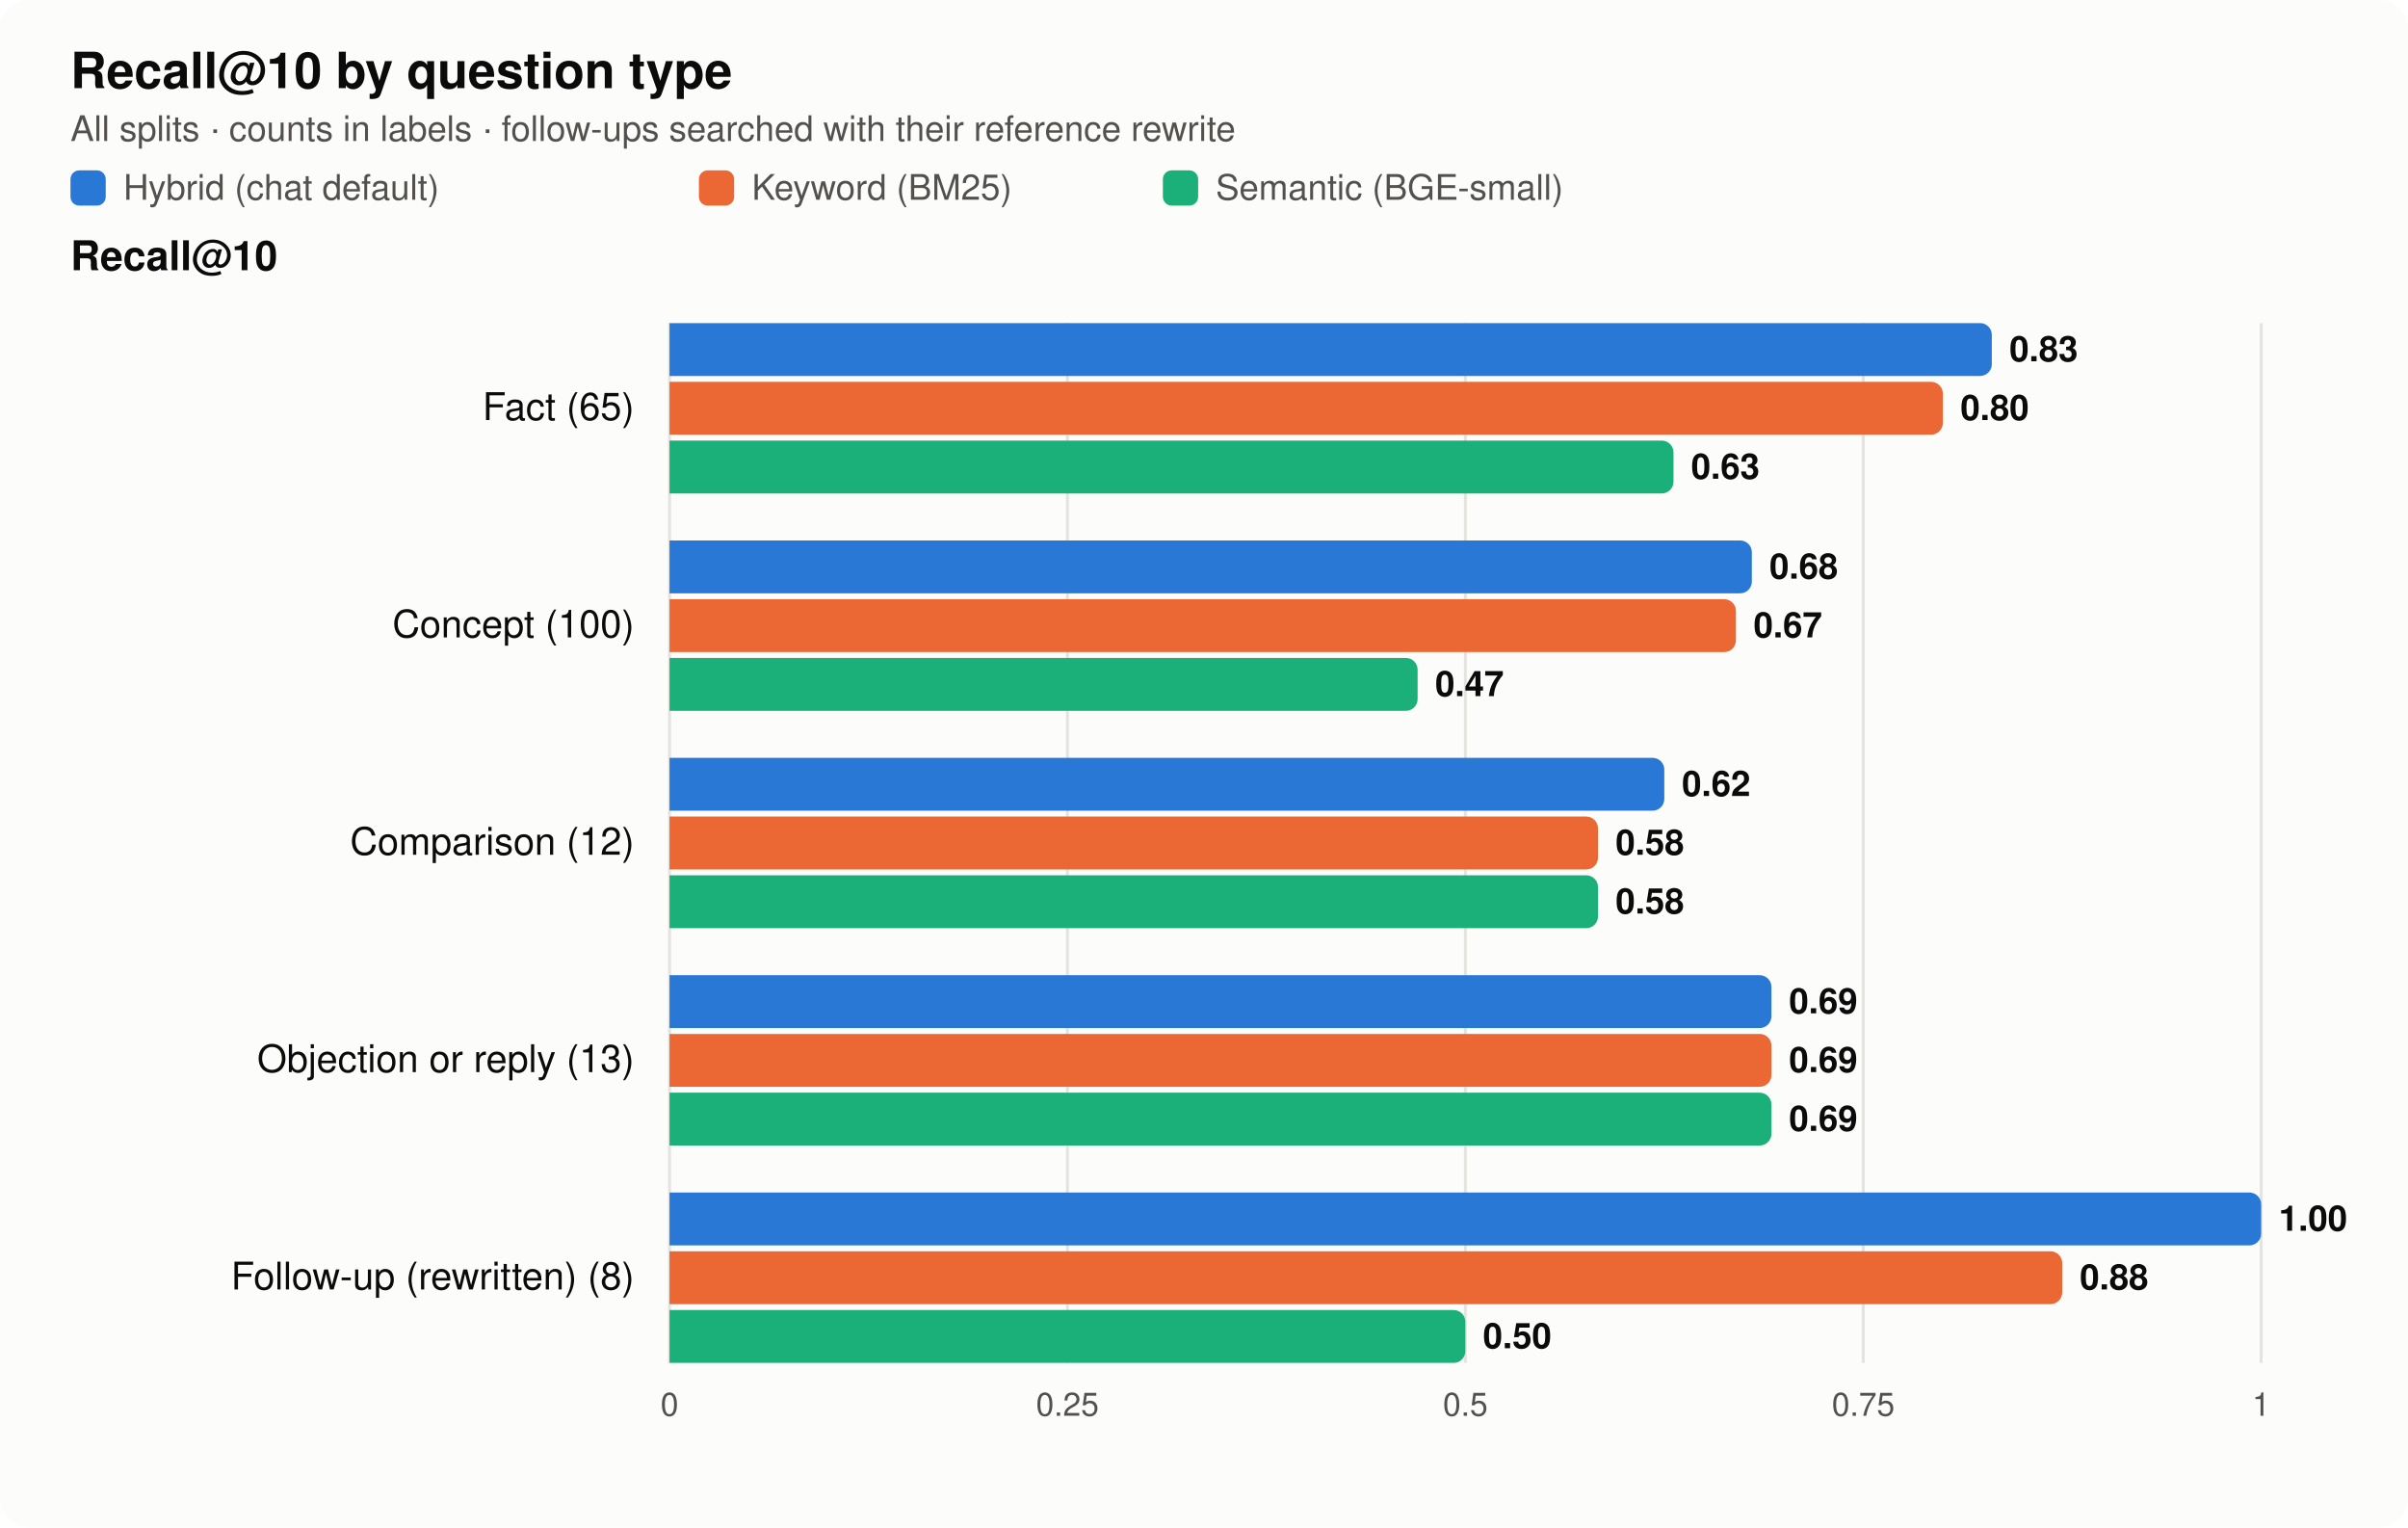
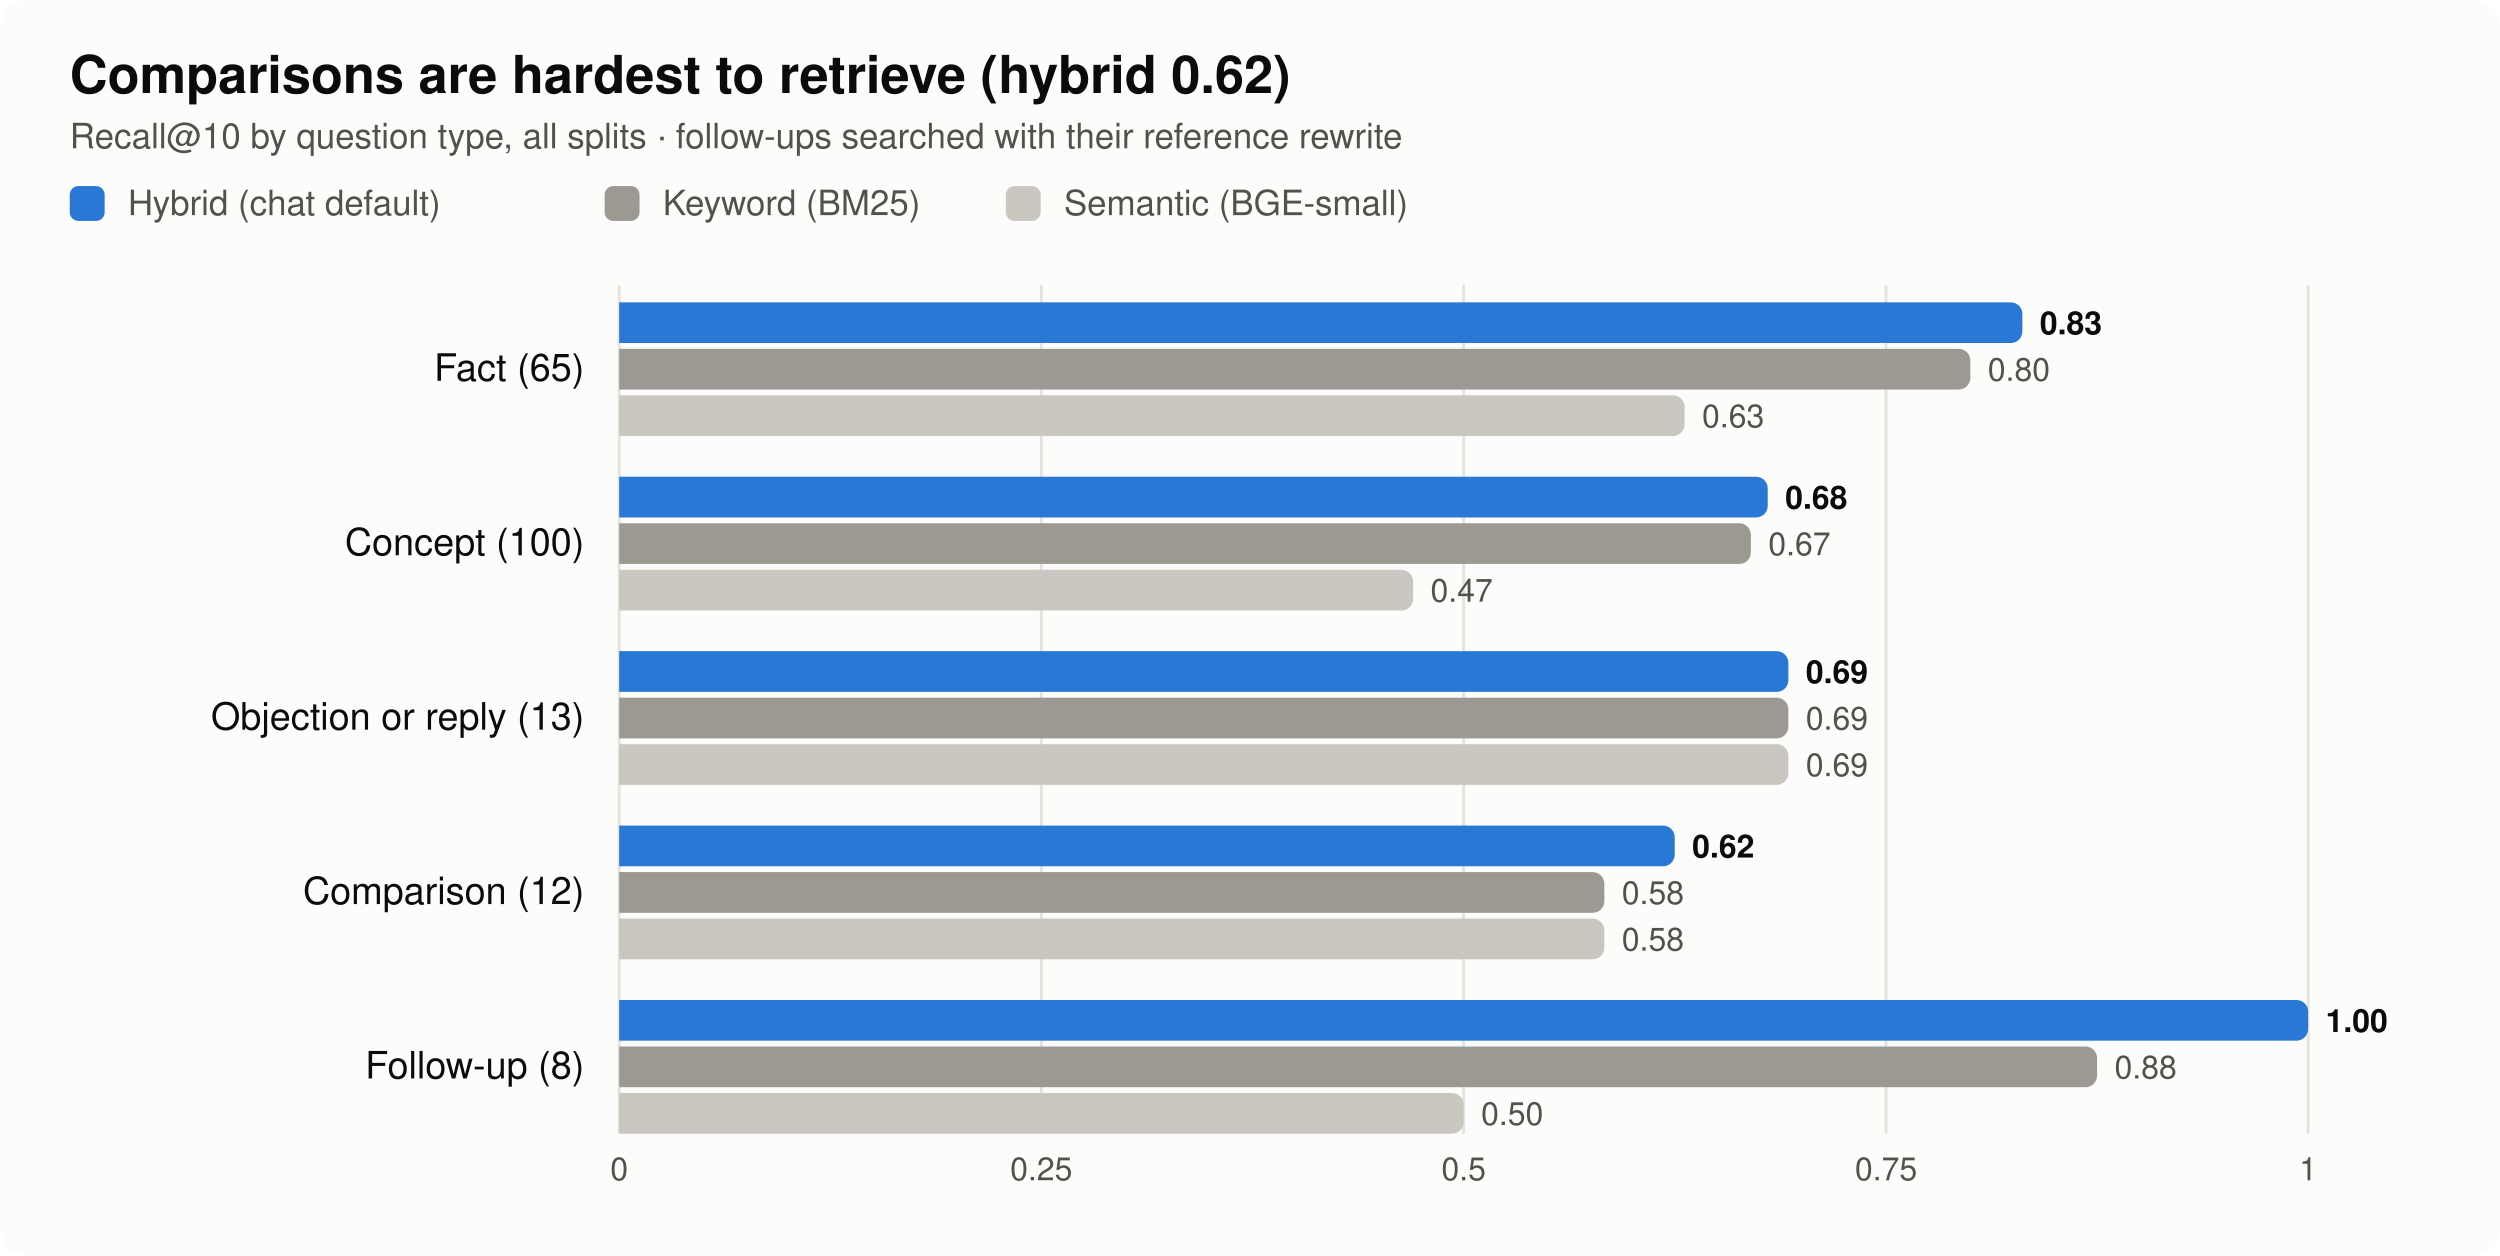
- <svg xmlns="http://www.w3.org/2000/svg" width="820" height="520" viewBox="0 0 820 520" font-family="-apple-system, 'Segoe UI', Helvetica, Arial, sans-serif" role="img" aria-labelledby="t d">
-   <rect width="820" height="520" rx="10" fill="#fcfcfb" />
-   <text x="24" y="30" font-size="17" font-weight="700" fill="#0b0b0b">Recall@10 by question type</text>
-   <text x="24" y="48" font-size="12" fill="#52514e">All splits · counts in labels · follow-ups searched with their reference rewrite</text>
-   <rect x="24" y="58" width="12" height="12" rx="3" fill="#2a78d6" />
-   <text x="42" y="68" font-size="12" fill="#52514e">Hybrid (chat default)</text>
-   <rect x="238" y="58" width="12" height="12" rx="3" fill="#eb6834" />
-   <text x="256" y="68" font-size="12" fill="#52514e">Keyword (BM25)</text>
-   <rect x="396" y="58" width="12" height="12" rx="3" fill="#1baf7a" />
-   <text x="414" y="68" font-size="12" fill="#52514e">Semantic (BGE-small)</text>
-   <text x="24" y="92" font-size="14" font-weight="600" fill="#0b0b0b">Recall@10</text>
-   <line x1="228" y1="110" x2="228" y2="464" stroke="#e4e3df" stroke-width="1" />
-   <text x="228" y="482" font-size="11" text-anchor="middle" fill="#52514e">0</text>
-   <line x1="363.5" y1="110" x2="363.5" y2="464" stroke="#e4e3df" stroke-width="1" />
-   <text x="363.5" y="482" font-size="11" text-anchor="middle" fill="#52514e">0.25</text>
-   <line x1="499.0" y1="110" x2="499.0" y2="464" stroke="#e4e3df" stroke-width="1" />
-   <text x="499.0" y="482" font-size="11" text-anchor="middle" fill="#52514e">0.5</text>
-   <line x1="634.5" y1="110" x2="634.5" y2="464" stroke="#e4e3df" stroke-width="1" />
-   <text x="634.5" y="482" font-size="11" text-anchor="middle" fill="#52514e">0.75</text>
-   <line x1="770.0" y1="110" x2="770.0" y2="464" stroke="#e4e3df" stroke-width="1" />
-   <text x="770.0" y="482" font-size="11" text-anchor="middle" fill="#52514e">1</text>
-   <text x="216" y="143.0" font-size="13" text-anchor="end" fill="#0b0b0b">Fact (65)</text>
-   <path d="M228,110 h446.277 a4,4 0 0 1 4,4 v10 a4,4 0 0 1 -4,4 h-446.277 z" fill="#2a78d6" />
-   <text x="684.277" y="123.0" font-size="12" font-weight="600" fill="#0b0b0b">0.83</text>
-   <path d="M228,130 h429.6 a4,4 0 0 1 4,4 v10 a4,4 0 0 1 -4,4 h-429.6 z" fill="#eb6834" />
-   <text x="667.6" y="143.0" font-size="12" font-weight="600" fill="#0b0b0b">0.80</text>
-   <path d="M228,150 h337.877 a4,4 0 0 1 4,4 v10 a4,4 0 0 1 -4,4 h-337.877 z" fill="#1baf7a" />
-   <text x="575.877" y="163.0" font-size="12" font-weight="600" fill="#0b0b0b">0.63</text>
-   <text x="216" y="217.0" font-size="13" text-anchor="end" fill="#0b0b0b">Concept (100)</text>
-   <path d="M228,184 h364.56 a4,4 0 0 1 4,4 v10 a4,4 0 0 1 -4,4 h-364.56 z" fill="#2a78d6" />
-   <text x="602.56" y="197.0" font-size="12" font-weight="600" fill="#0b0b0b">0.68</text>
-   <path d="M228,204 h359.14 a4,4 0 0 1 4,4 v10 a4,4 0 0 1 -4,4 h-359.14 z" fill="#eb6834" />
-   <text x="597.14" y="217.0" font-size="12" font-weight="600" fill="#0b0b0b">0.67</text>
-   <path d="M228,224 h250.74 a4,4 0 0 1 4,4 v10 a4,4 0 0 1 -4,4 h-250.74 z" fill="#1baf7a" />
-   <text x="488.74" y="237.0" font-size="12" font-weight="600" fill="#0b0b0b">0.47</text>
-   <text x="216" y="291.0" font-size="13" text-anchor="end" fill="#0b0b0b">Comparison (12)</text>
-   <path d="M228,258 h334.75 a4,4 0 0 1 4,4 v10 a4,4 0 0 1 -4,4 h-334.75 z" fill="#2a78d6" />
-   <text x="572.75" y="271.0" font-size="12" font-weight="600" fill="#0b0b0b">0.62</text>
-   <path d="M228,278 h312.167 a4,4 0 0 1 4,4 v10 a4,4 0 0 1 -4,4 h-312.167 z" fill="#eb6834" />
-   <text x="550.167" y="291.0" font-size="12" font-weight="600" fill="#0b0b0b">0.58</text>
-   <path d="M228,298 h312.167 a4,4 0 0 1 4,4 v10 a4,4 0 0 1 -4,4 h-312.167 z" fill="#1baf7a" />
-   <text x="550.167" y="311.0" font-size="12" font-weight="600" fill="#0b0b0b">0.58</text>
-   <text x="216" y="365.0" font-size="13" text-anchor="end" fill="#0b0b0b">Objection or reply (13)</text>
-   <path d="M228,332 h371.231 a4,4 0 0 1 4,4 v10 a4,4 0 0 1 -4,4 h-371.231 z" fill="#2a78d6" />
-   <text x="609.231" y="345.0" font-size="12" font-weight="600" fill="#0b0b0b">0.69</text>
-   <path d="M228,352 h371.231 a4,4 0 0 1 4,4 v10 a4,4 0 0 1 -4,4 h-371.231 z" fill="#eb6834" />
-   <text x="609.231" y="365.0" font-size="12" font-weight="600" fill="#0b0b0b">0.69</text>
-   <path d="M228,372 h371.231 a4,4 0 0 1 4,4 v10 a4,4 0 0 1 -4,4 h-371.231 z" fill="#1baf7a" />
-   <text x="609.231" y="385.0" font-size="12" font-weight="600" fill="#0b0b0b">0.69</text>
-   <text x="216" y="439.0" font-size="13" text-anchor="end" fill="#0b0b0b">Follow-up (rewritten) (8)</text>
-   <path d="M228,406 h538.0 a4,4 0 0 1 4,4 v10 a4,4 0 0 1 -4,4 h-538.0 z" fill="#2a78d6" />
-   <text x="776.0" y="419.0" font-size="12" font-weight="600" fill="#0b0b0b">1.00</text>
-   <path d="M228,426 h470.25 a4,4 0 0 1 4,4 v10 a4,4 0 0 1 -4,4 h-470.25 z" fill="#eb6834" />
-   <text x="708.25" y="439.0" font-size="12" font-weight="600" fill="#0b0b0b">0.88</text>
-   <path d="M228,446 h267.0 a4,4 0 0 1 4,4 v10 a4,4 0 0 1 -4,4 h-267.0 z" fill="#1baf7a" />
-   <text x="505.0" y="459.0" font-size="12" font-weight="600" fill="#0b0b0b">0.50</text>
+ <svg xmlns="http://www.w3.org/2000/svg" width="860" height="432" viewBox="0 0 860 432" font-family="-apple-system, 'Segoe UI', Helvetica, Arial, sans-serif" role="img" aria-labelledby="t d">
+   <rect width="860" height="432" rx="10" fill="#fcfcfb" />
+   <text x="24.0" y="32.0" font-size="18" font-weight="700" text-anchor="start" fill="#0b0b0b">Comparisons are hardest to retrieve (hybrid 0.62)</text>
+   <text x="24.0" y="51.0" font-size="12" font-weight="400" text-anchor="start" fill="#52514e">Recall@10 by question type, all splits · follow-ups searched with their reference rewrite</text>
+   <rect x="24" y="64" width="12" height="12" rx="3" fill="#2a78d6" />
+   <text x="44.0" y="74.0" font-size="12" font-weight="400" text-anchor="start" fill="#52514e">Hybrid (chat default)</text>
+   <rect x="208" y="64" width="12" height="12" rx="3" fill="#9b9992" />
+   <text x="228.0" y="74.0" font-size="12" font-weight="400" text-anchor="start" fill="#52514e">Keyword (BM25)</text>
+   <rect x="346" y="64" width="12" height="12" rx="3" fill="#c9c7c0" />
+   <text x="366.0" y="74.0" font-size="12" font-weight="400" text-anchor="start" fill="#52514e">Semantic (BGE-small)</text>
+   <line x1="213.0" y1="98" x2="213.0" y2="390" stroke="#e4e3df" />
+   <text x="213.0" y="406.0" font-size="11" font-weight="400" text-anchor="middle" fill="#52514e">0</text>
+   <line x1="358.2" y1="98" x2="358.2" y2="390" stroke="#e4e3df" />
+   <text x="358.2" y="406.0" font-size="11" font-weight="400" text-anchor="middle" fill="#52514e">0.25</text>
+   <line x1="503.5" y1="98" x2="503.5" y2="390" stroke="#e4e3df" />
+   <text x="503.5" y="406.0" font-size="11" font-weight="400" text-anchor="middle" fill="#52514e">0.5</text>
+   <line x1="648.8" y1="98" x2="648.8" y2="390" stroke="#e4e3df" />
+   <text x="648.8" y="406.0" font-size="11" font-weight="400" text-anchor="middle" fill="#52514e">0.75</text>
+   <line x1="794.0" y1="98" x2="794.0" y2="390" stroke="#e4e3df" />
+   <text x="794.0" y="406.0" font-size="11" font-weight="400" text-anchor="middle" fill="#52514e">1</text>
+   <text x="201.0" y="131.0" font-size="13" font-weight="400" text-anchor="end" fill="#0b0b0b">Fact (65)</text>
+   <path d="M213.0,104.0 h478.7 a4,4 0 0 1 4,4 v6.0 a4,4 0 0 1 -4,4 h-478.7 z" fill="#2a78d6" />
+   <text x="701.7" y="115.0" font-size="11" font-weight="700" text-anchor="start" fill="#0b0b0b">0.83</text>
+   <path d="M213.0,120.0 h460.8 a4,4 0 0 1 4,4 v6.0 a4,4 0 0 1 -4,4 h-460.8 z" fill="#9b9992" />
+   <text x="683.8" y="131.0" font-size="11" font-weight="400" text-anchor="start" fill="#52514e">0.80</text>
+   <path d="M213.0,136.0 h362.5 a4,4 0 0 1 4,4 v6.0 a4,4 0 0 1 -4,4 h-362.5 z" fill="#c9c7c0" />
+   <text x="585.5" y="147.0" font-size="11" font-weight="400" text-anchor="start" fill="#52514e">0.63</text>
+   <text x="201.0" y="191.0" font-size="13" font-weight="400" text-anchor="end" fill="#0b0b0b">Concept (100)</text>
+   <path d="M213.0,164.0 h391.1 a4,4 0 0 1 4,4 v6.0 a4,4 0 0 1 -4,4 h-391.1 z" fill="#2a78d6" />
+   <text x="614.1" y="175.0" font-size="11" font-weight="700" text-anchor="start" fill="#0b0b0b">0.68</text>
+   <path d="M213.0,180.0 h385.3 a4,4 0 0 1 4,4 v6.0 a4,4 0 0 1 -4,4 h-385.3 z" fill="#9b9992" />
+   <text x="608.3" y="191.0" font-size="11" font-weight="400" text-anchor="start" fill="#52514e">0.67</text>
+   <path d="M213.0,196.0 h269.1 a4,4 0 0 1 4,4 v6.0 a4,4 0 0 1 -4,4 h-269.1 z" fill="#c9c7c0" />
+   <text x="492.1" y="207.0" font-size="11" font-weight="400" text-anchor="start" fill="#52514e">0.47</text>
+   <text x="201.0" y="251.0" font-size="13" font-weight="400" text-anchor="end" fill="#0b0b0b">Objection or reply (13)</text>
+   <path d="M213.0,224.0 h398.2 a4,4 0 0 1 4,4 v6.0 a4,4 0 0 1 -4,4 h-398.2 z" fill="#2a78d6" />
+   <text x="621.2" y="235.0" font-size="11" font-weight="700" text-anchor="start" fill="#0b0b0b">0.69</text>
+   <path d="M213.0,240.0 h398.2 a4,4 0 0 1 4,4 v6.0 a4,4 0 0 1 -4,4 h-398.2 z" fill="#9b9992" />
+   <text x="621.2" y="251.0" font-size="11" font-weight="400" text-anchor="start" fill="#52514e">0.69</text>
+   <path d="M213.0,256.0 h398.2 a4,4 0 0 1 4,4 v6.0 a4,4 0 0 1 -4,4 h-398.2 z" fill="#c9c7c0" />
+   <text x="621.2" y="267.0" font-size="11" font-weight="400" text-anchor="start" fill="#52514e">0.69</text>
+   <text x="201.0" y="311.0" font-size="13" font-weight="400" text-anchor="end" fill="#0b0b0b">Comparison (12)</text>
+   <path d="M213.0,284.0 h359.1 a4,4 0 0 1 4,4 v6.0 a4,4 0 0 1 -4,4 h-359.1 z" fill="#2a78d6" />
+   <text x="582.1" y="295.0" font-size="11" font-weight="700" text-anchor="start" fill="#0b0b0b">0.62</text>
+   <path d="M213.0,300.0 h334.9 a4,4 0 0 1 4,4 v6.0 a4,4 0 0 1 -4,4 h-334.9 z" fill="#9b9992" />
+   <text x="557.9" y="311.0" font-size="11" font-weight="400" text-anchor="start" fill="#52514e">0.58</text>
+   <path d="M213.0,316.0 h334.9 a4,4 0 0 1 4,4 v6.0 a4,4 0 0 1 -4,4 h-334.9 z" fill="#c9c7c0" />
+   <text x="557.9" y="327.0" font-size="11" font-weight="400" text-anchor="start" fill="#52514e">0.58</text>
+   <text x="201.0" y="371.0" font-size="13" font-weight="400" text-anchor="end" fill="#0b0b0b">Follow-up (8)</text>
+   <path d="M213.0,344.0 h577.0 a4,4 0 0 1 4,4 v6.0 a4,4 0 0 1 -4,4 h-577.0 z" fill="#2a78d6" />
+   <text x="800.0" y="355.0" font-size="11" font-weight="700" text-anchor="start" fill="#0b0b0b">1.00</text>
+   <path d="M213.0,360.0 h504.4 a4,4 0 0 1 4,4 v6.0 a4,4 0 0 1 -4,4 h-504.4 z" fill="#9b9992" />
+   <text x="727.4" y="371.0" font-size="11" font-weight="400" text-anchor="start" fill="#52514e">0.88</text>
+   <path d="M213.0,376.0 h286.5 a4,4 0 0 1 4,4 v6.0 a4,4 0 0 1 -4,4 h-286.5 z" fill="#c9c7c0" />
+   <text x="509.5" y="387.0" font-size="11" font-weight="400" text-anchor="start" fill="#52514e">0.50</text>
</svg>
